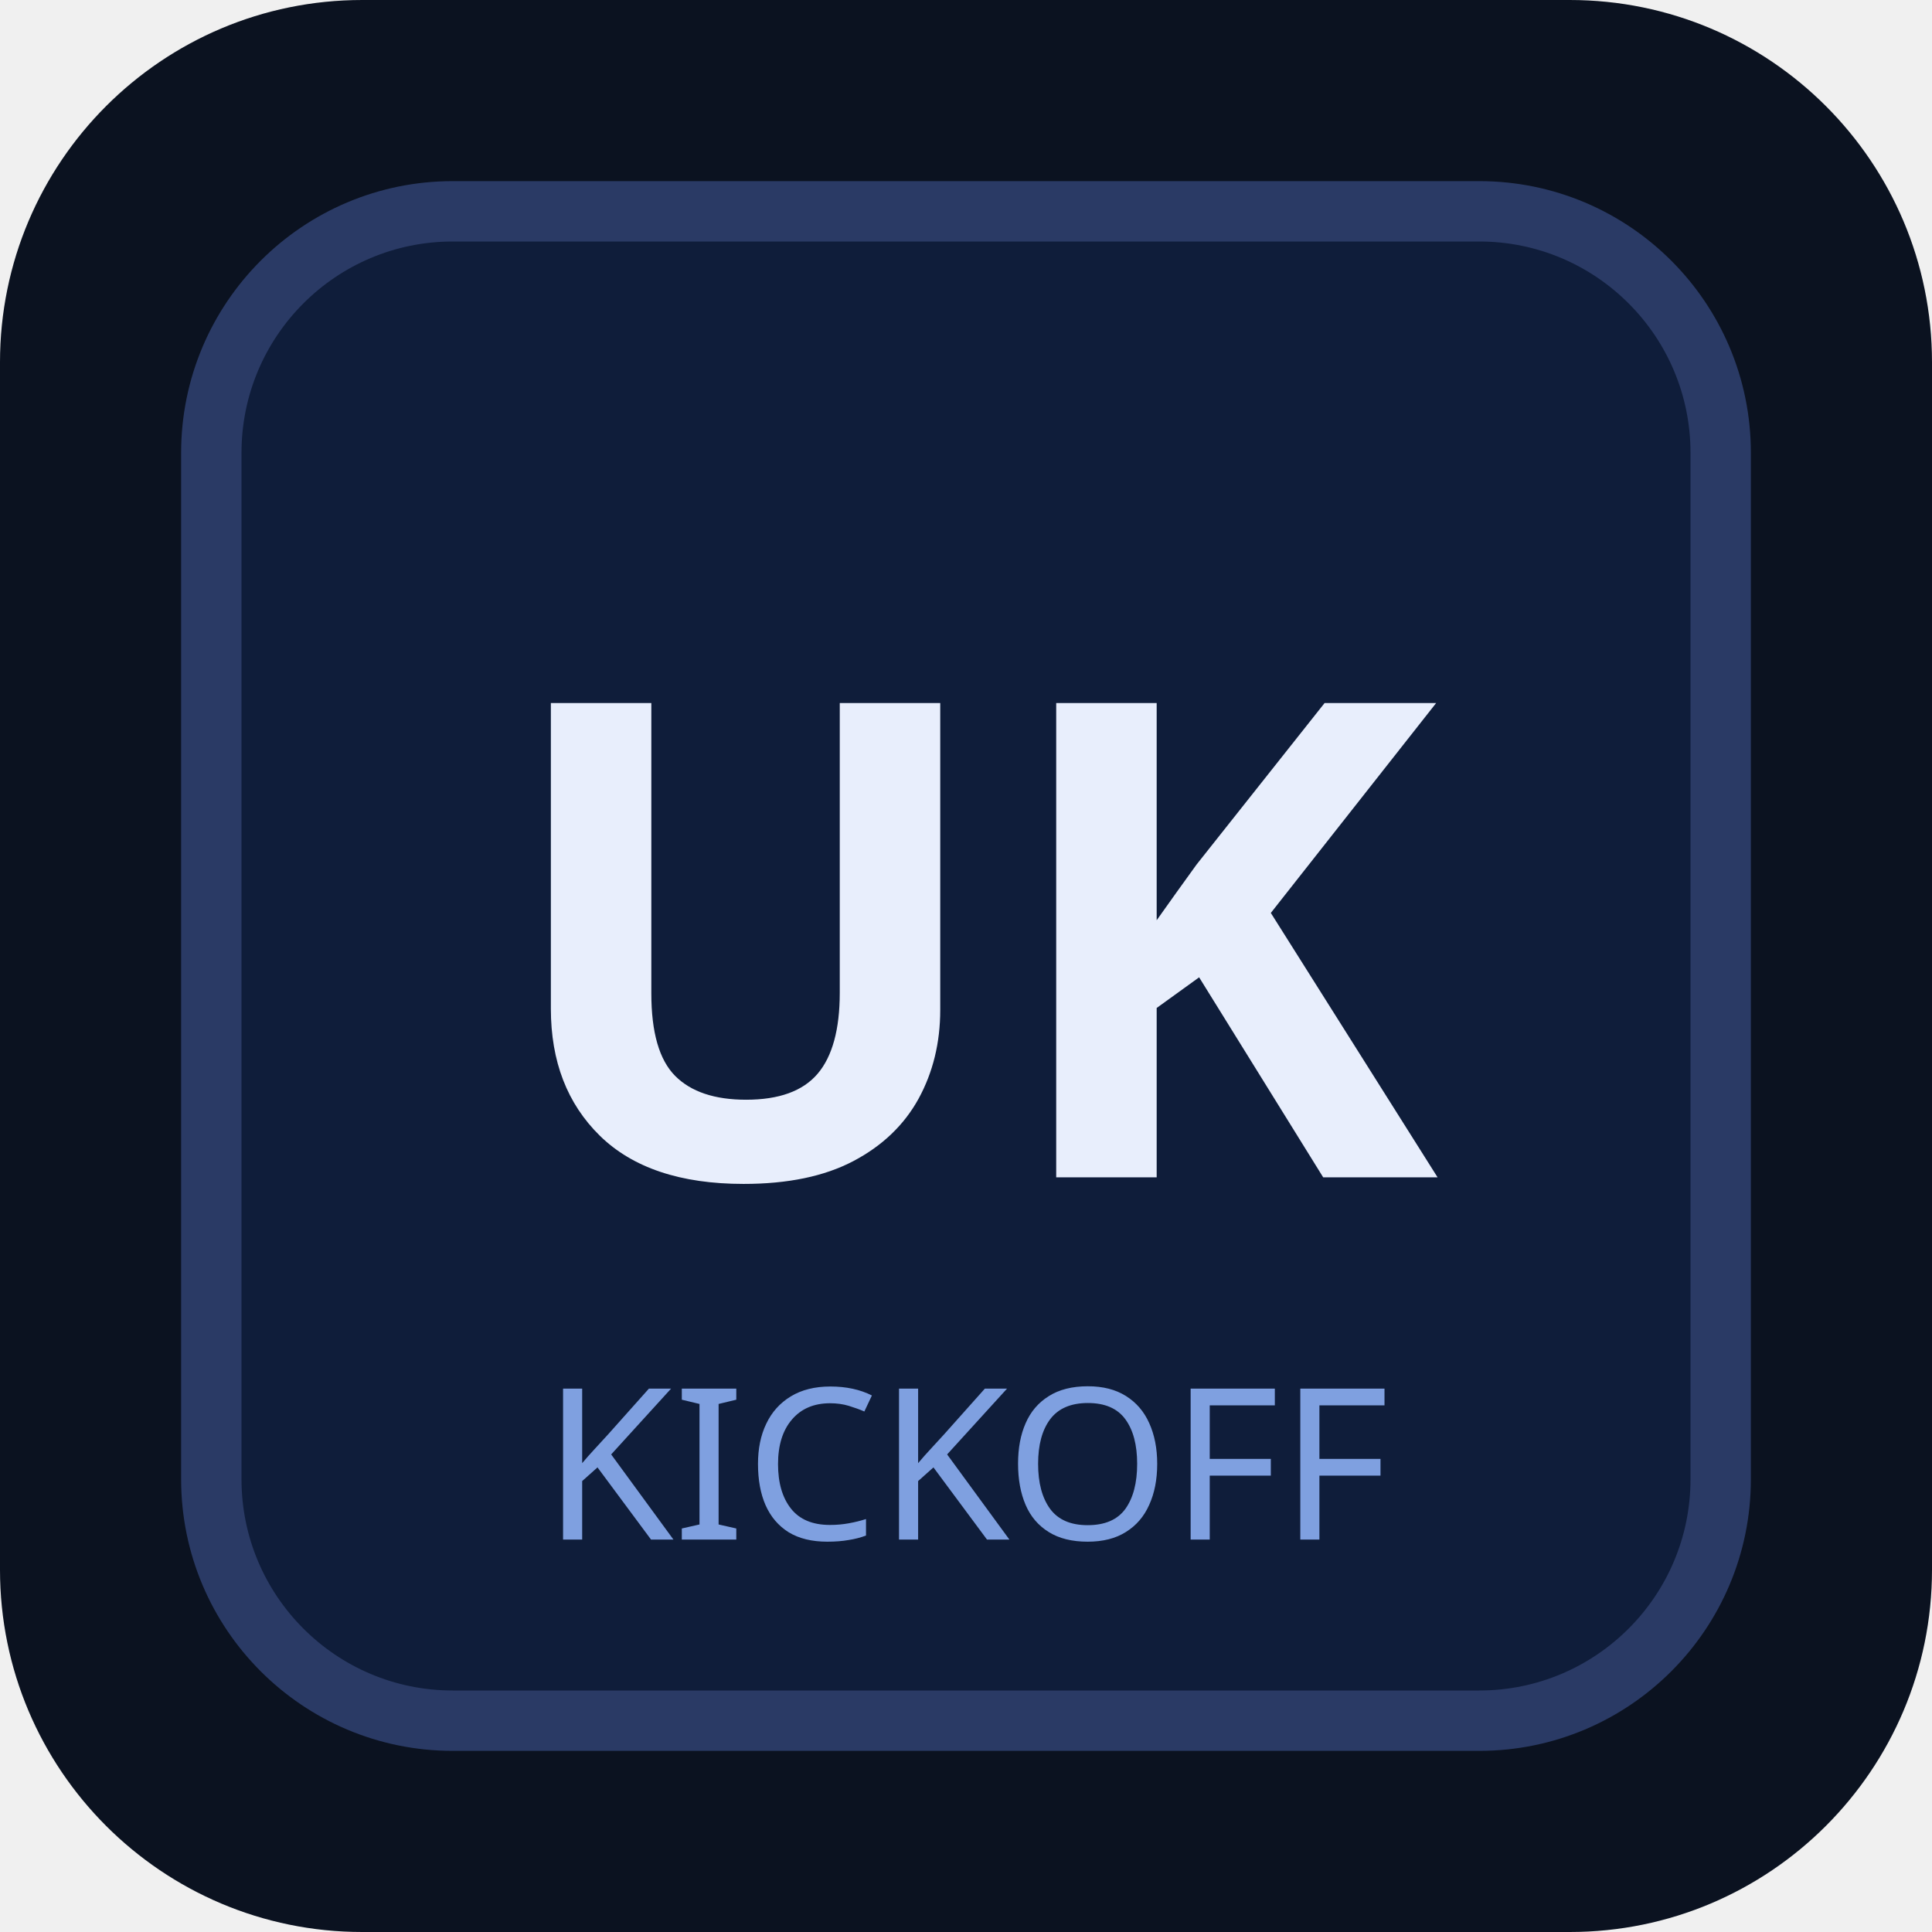
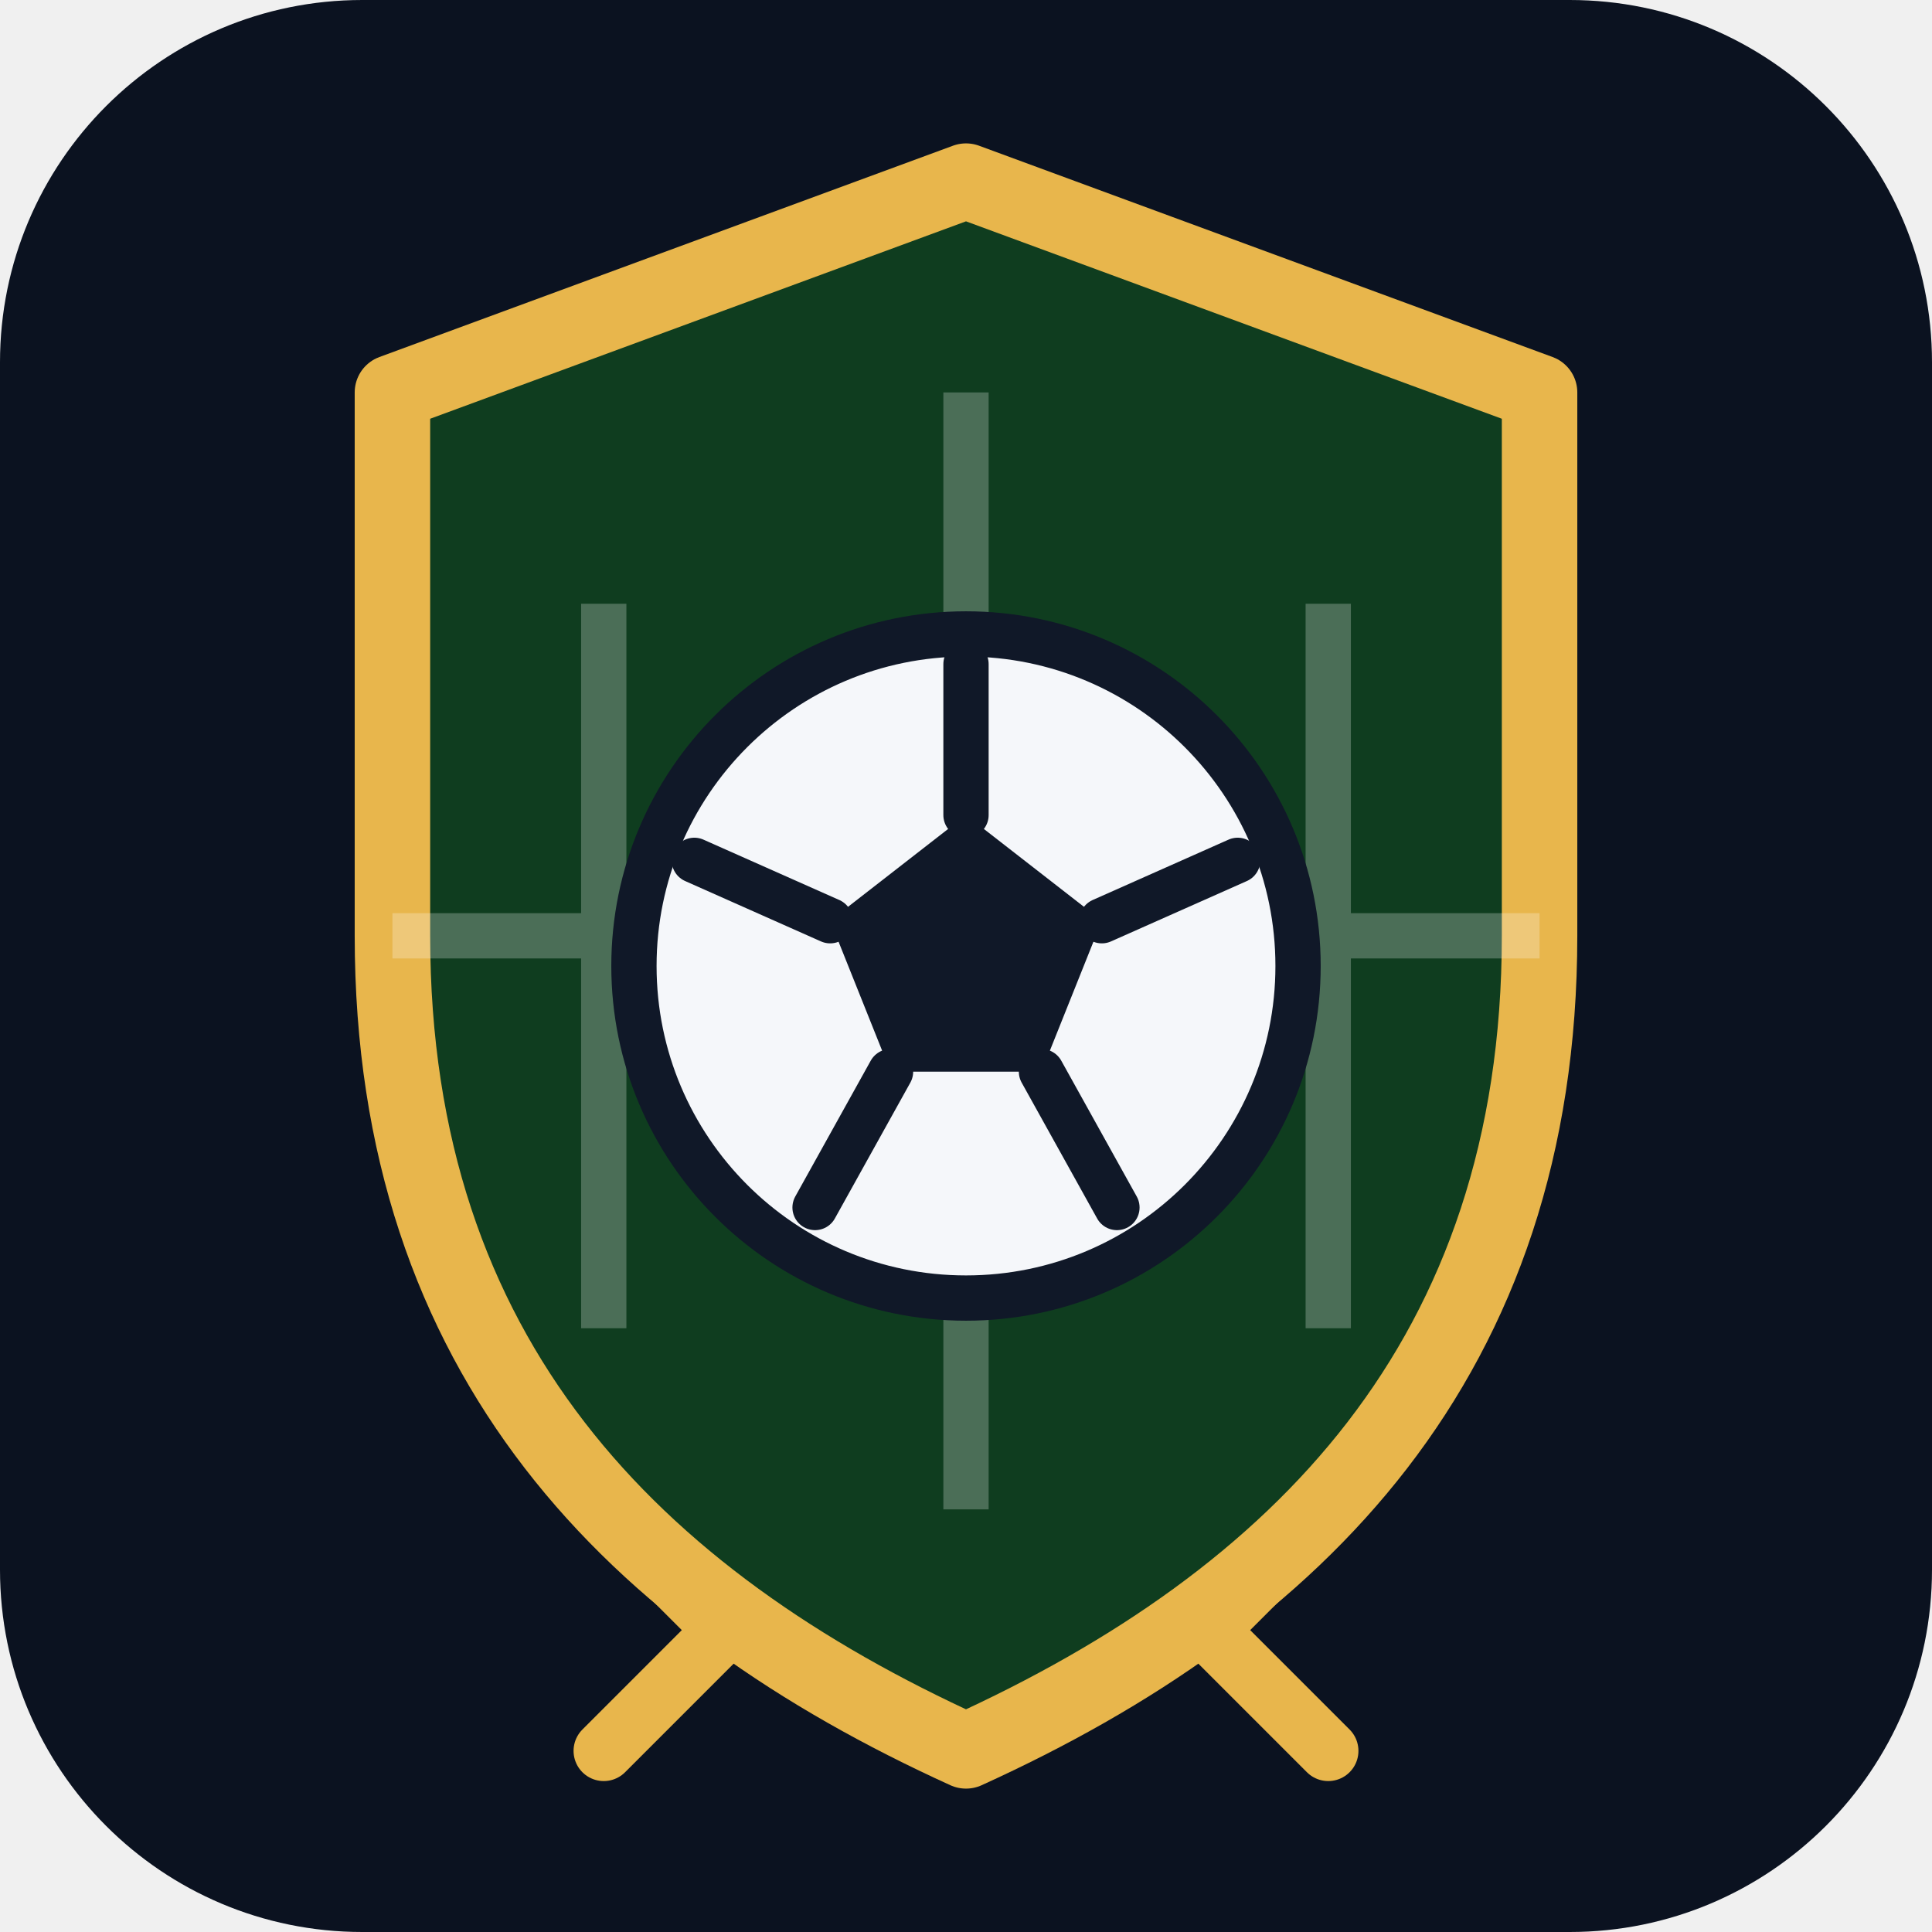
<svg xmlns="http://www.w3.org/2000/svg" width="128" height="128" viewBox="0 0 128 128">
  <rect width="128" height="128" rx="24" fill="#0b1220" />
-   <rect x="14" y="14" width="100" height="100" rx="16" fill="#0f1d3a" stroke="#2a3a65" stroke-width="4" />
-   <text x="64" y="78" font-family="sans-serif" font-size="44" font-weight="bold" fill="#e8eefc" text-anchor="middle">UK</text>
-   <text x="64" y="102" font-family="sans-serif" font-size="14" fill="#7fa0e0" text-anchor="middle">KICKOFF</text>
+   <path d="M64 12 L102 26 V62 C102 90 86 106 64 116 C42 106 26 90 26 62 V26 Z" fill="#0f3d1f" stroke="#e8b64c" stroke-width="5" stroke-linejoin="round" />
+   <path d="M26 62 H102 M64 26 V100 M40 40 V88 M88 40 V88" stroke="#ffffff" stroke-opacity="0.25" stroke-width="3" />
+   <circle cx="64" cy="64" r="22" fill="#f5f7fa" stroke="#101828" stroke-width="3" />
+   <polygon points="64,54 73,61 69,71 59,71 55,61" fill="#101828" />
+   <path d="M64 54 V44 M73 61 L82 57 M69 71 L74 80 M59 71 L54 80 M55 61 L46 57" stroke="#101828" stroke-width="3" stroke-linecap="round" />
+   <path d="M40 100 L48 108 L40 116 M88 100 L80 108 L88 116" stroke="#e8b64c" stroke-width="4" fill="none" stroke-linecap="round" stroke-linejoin="round" />
</svg>
